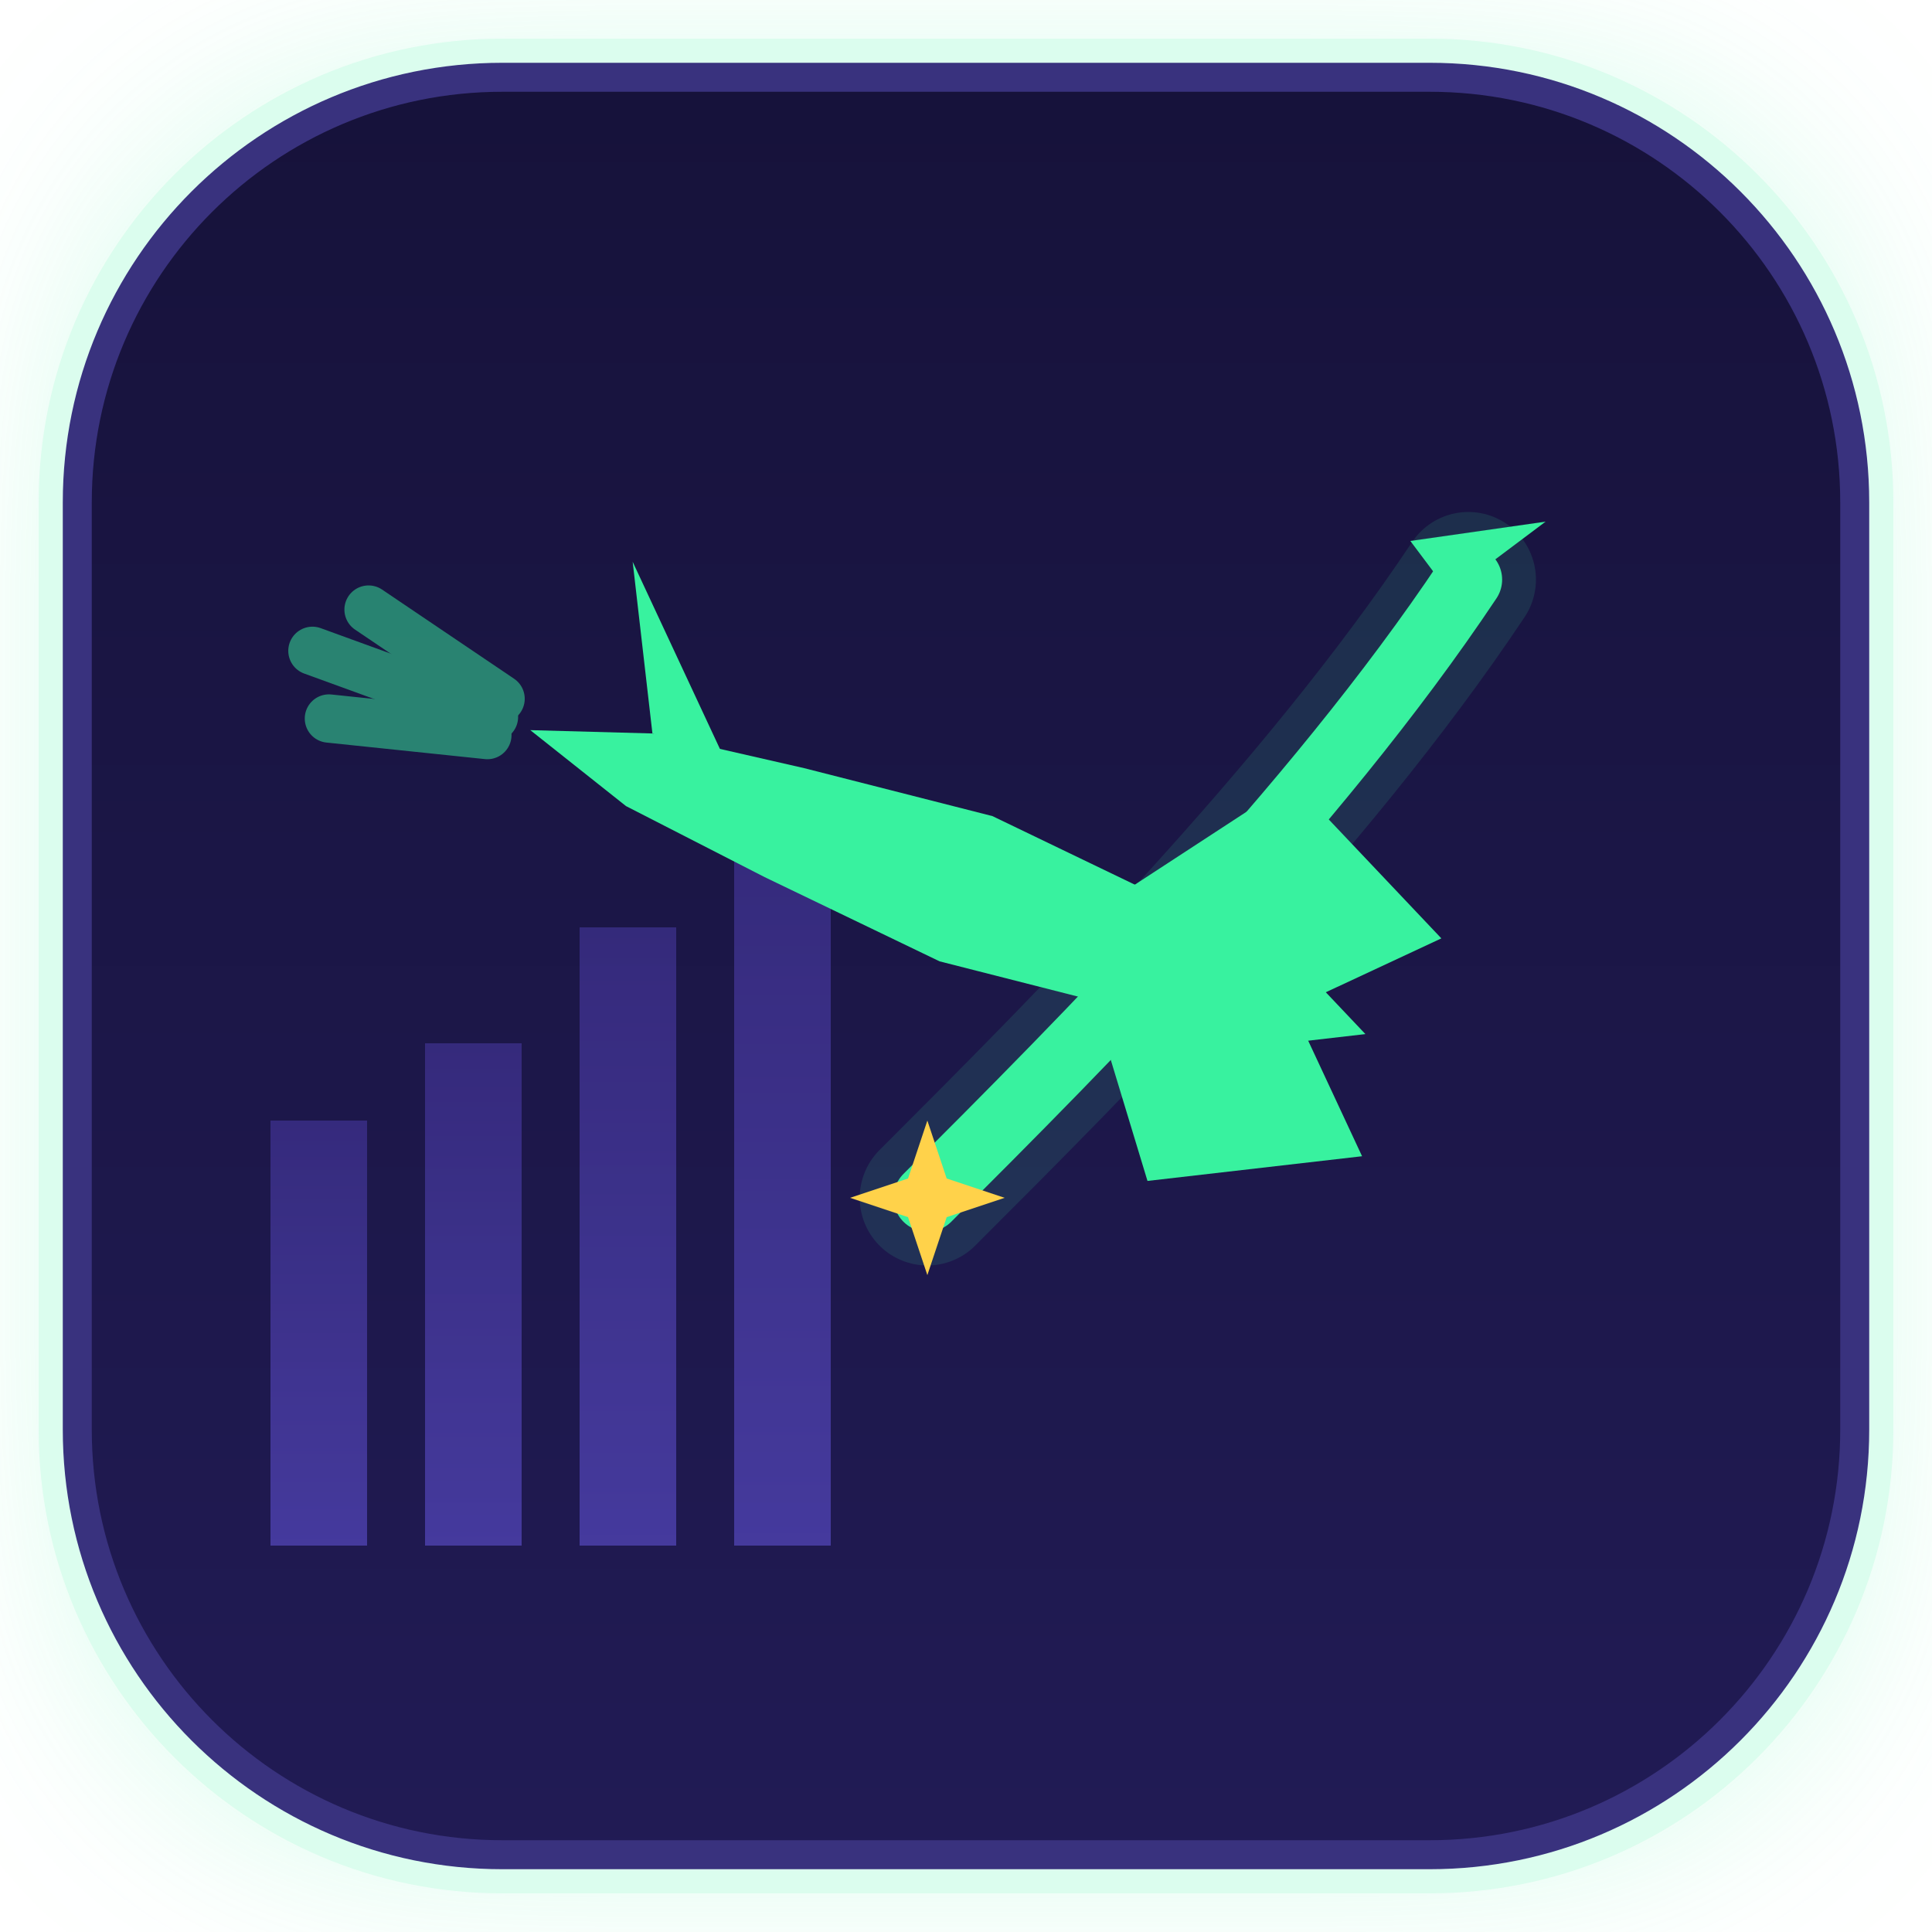
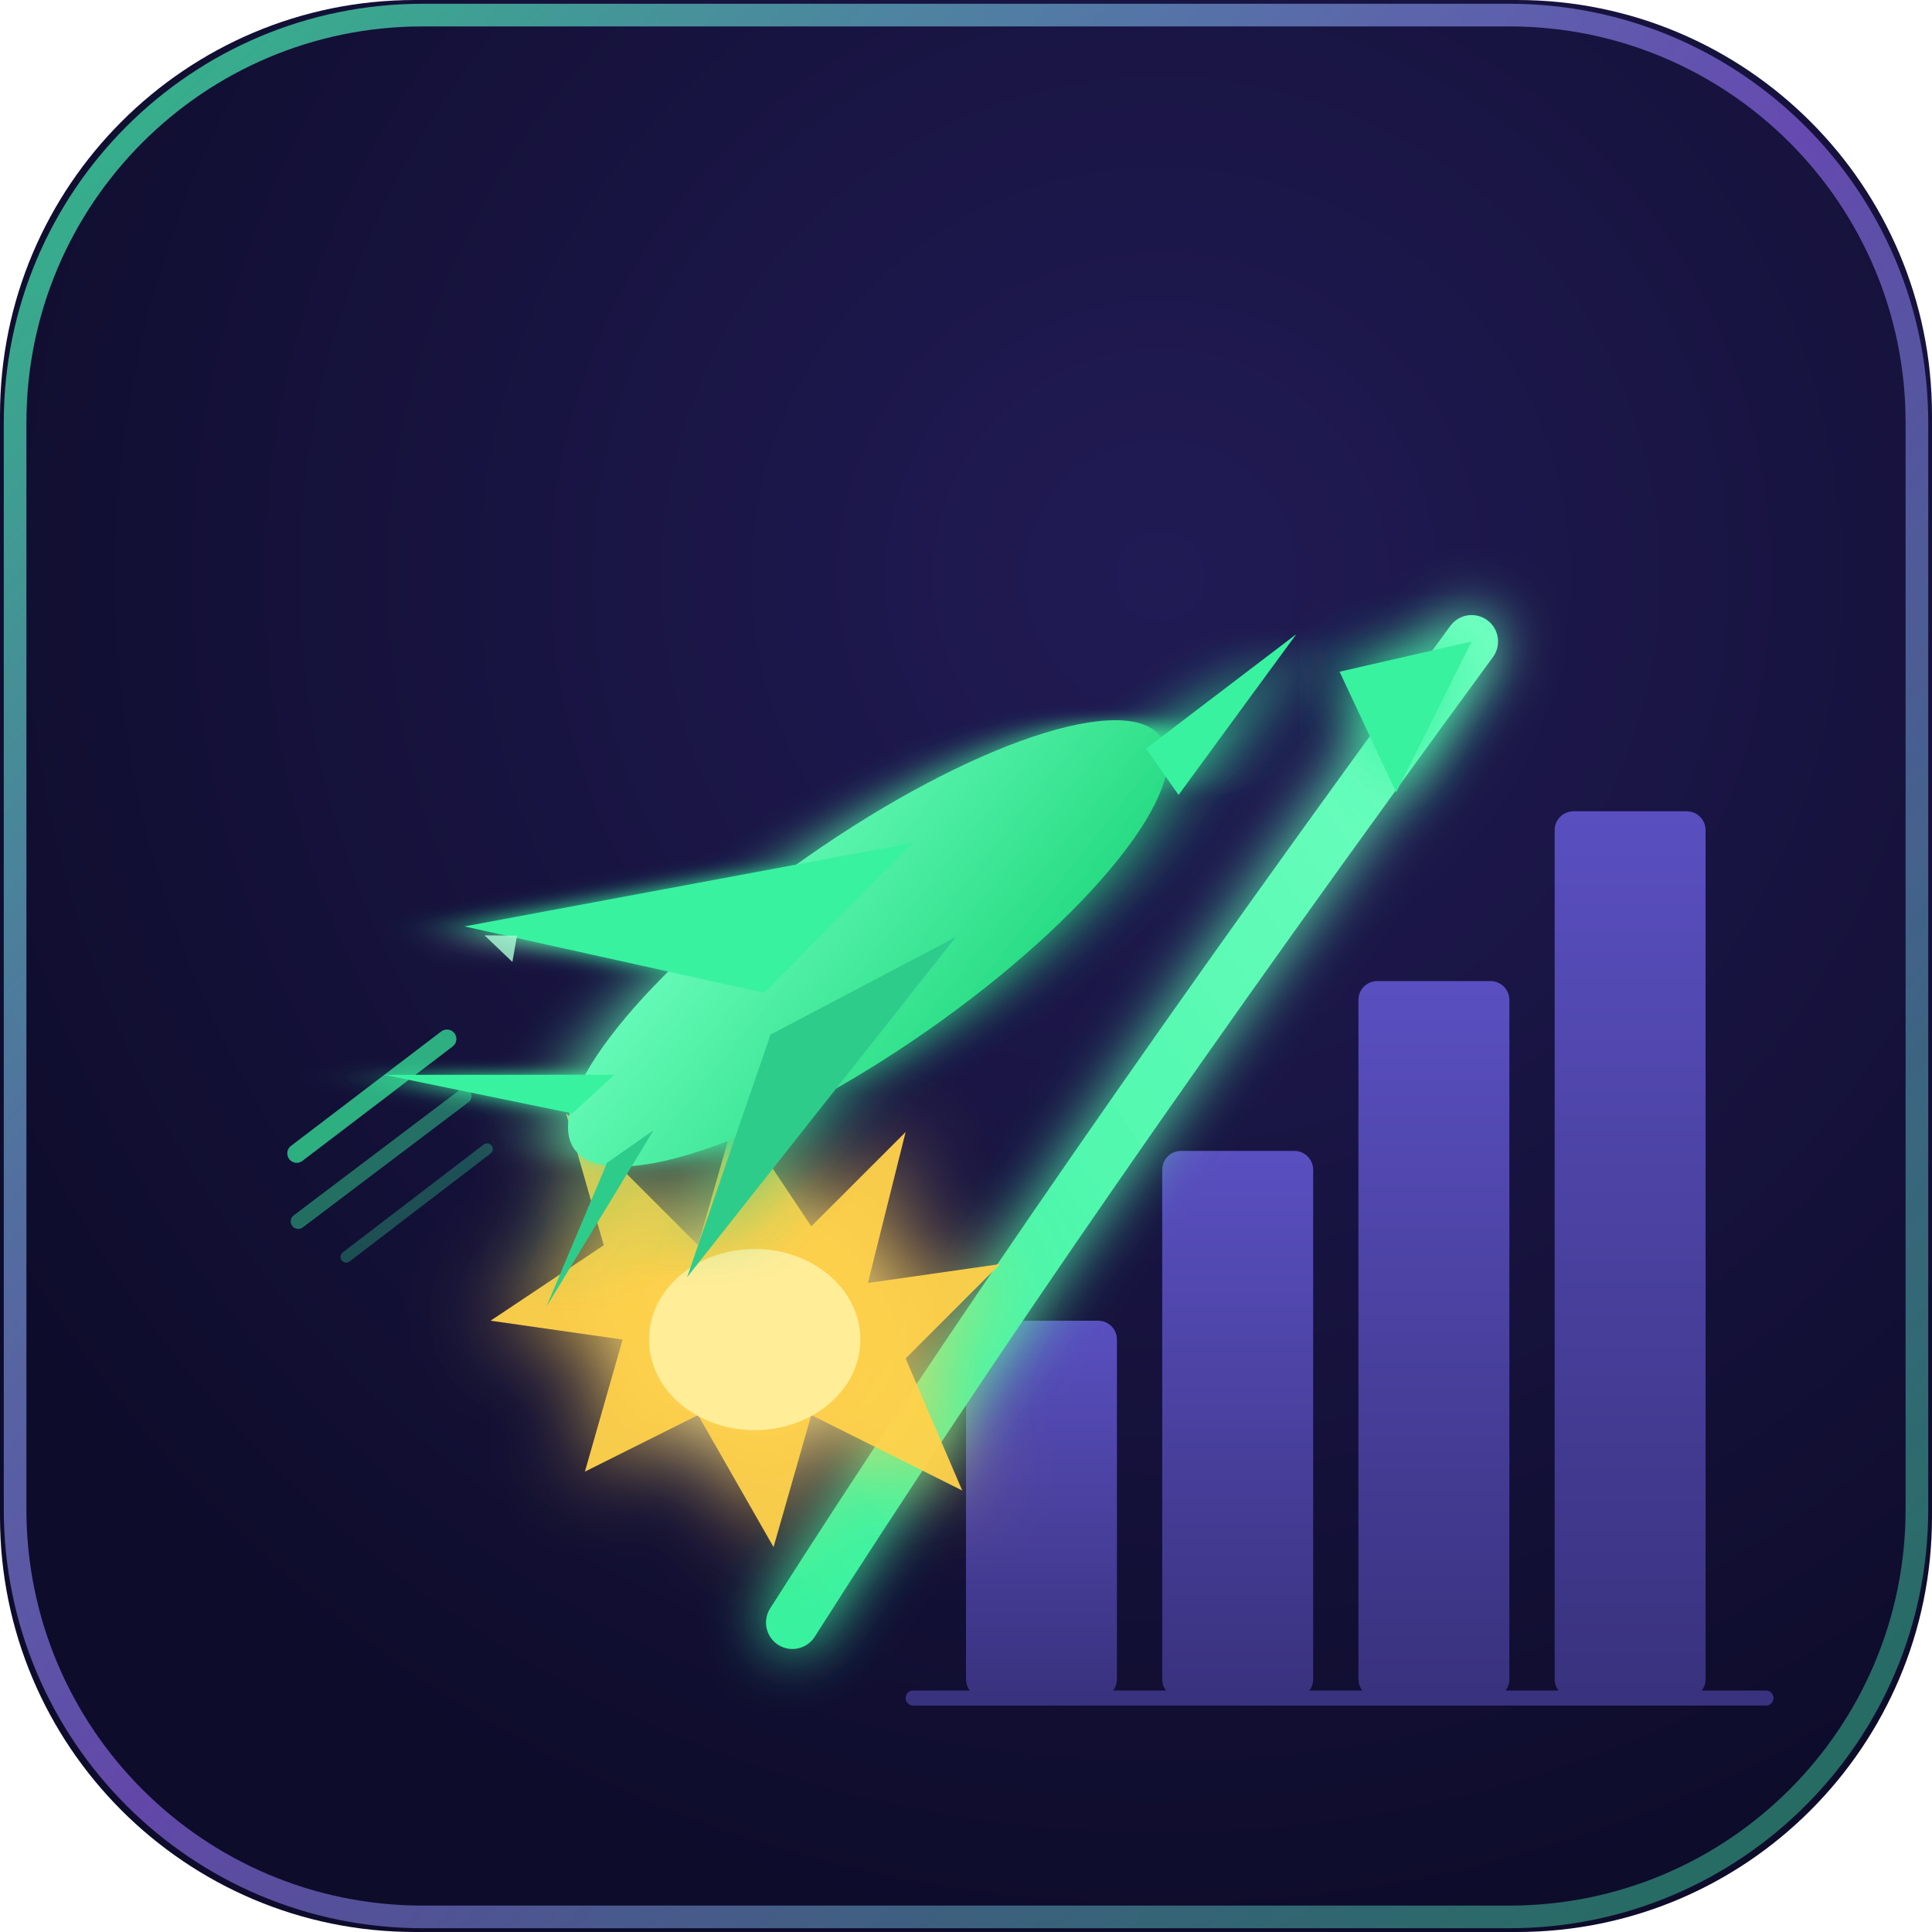
- <svg xmlns="http://www.w3.org/2000/svg" viewBox="0 0 100 100" role="img" aria-label="BetCrash">
+ <svg xmlns="http://www.w3.org/2000/svg" viewBox="0 0 512 512" width="512" height="512">
  <defs>
-     <linearGradient id="bc-bg" x1="0" y1="0" x2="0" y2="1">
-       <stop offset="0" stop-color="#16123A" />
-       <stop offset="1" stop-color="#211B55" />
-     </linearGradient>
-     <linearGradient id="bc-bar" x1="0" y1="0" x2="0" y2="1">
-       <stop offset="0" stop-color="#4E3DAF" />
-       <stop offset="1" stop-color="#6B5BEA" />
-     </linearGradient>
-     <filter id="bc-glow" x="-50%" y="-50%" width="200%" height="200%">
-       <feGaussianBlur in="SourceGraphic" stdDeviation="5" result="b" />
+     <clipPath id="roundedClip">
+       <rect x="0" y="0" width="512" height="512" rx="110" ry="110" />
+     </clipPath>
+     <filter id="greenGlow" x="-30%" y="-30%" width="160%" height="160%">
+       <feGaussianBlur stdDeviation="8" result="blur" />
      <feMerge>
-         <feMergeNode in="b" />
+         <feMergeNode in="blur" />
        <feMergeNode in="SourceGraphic" />
      </feMerge>
    </filter>
+     <filter id="goldGlow" x="-50%" y="-50%" width="200%" height="200%">
+       <feGaussianBlur stdDeviation="12" result="blur" />
+       <feMerge>
+         <feMergeNode in="blur" />
+         <feMergeNode in="SourceGraphic" />
+       </feMerge>
+     </filter>
+     <linearGradient id="borderGrad" x1="0%" y1="0%" x2="100%" y2="100%">
+       <stop offset="0%" stop-color="#38F29F" stop-opacity="0.9" />
+       <stop offset="50%" stop-color="#9B6FFF" stop-opacity="0.7" />
+       <stop offset="100%" stop-color="#38F29F" stop-opacity="0.5" />
+     </linearGradient>
+     <radialGradient id="bgGrad" cx="60%" cy="30%" r="70%">
+       <stop offset="0%" stop-color="#211B55" />
+       <stop offset="100%" stop-color="#0E0C2B" />
+     </radialGradient>
+     <linearGradient id="planeGrad" x1="0%" y1="0%" x2="100%" y2="100%">
+       <stop offset="0%" stop-color="#6FFFC0" />
+       <stop offset="100%" stop-color="#1DD67A" />
+     </linearGradient>
+     <linearGradient id="barGrad" x1="0%" y1="0%" x2="0%" y2="100%">
+       <stop offset="0%" stop-color="#5A4FC0" />
+       <stop offset="100%" stop-color="#39327E" />
+     </linearGradient>
+     <linearGradient id="arrowGrad" x1="0%" y1="100%" x2="100%" y2="0%">
+       <stop offset="0%" stop-color="#38F29F" />
+       <stop offset="100%" stop-color="#6FFFC0" />
+     </linearGradient>
  </defs>
-   <rect x="2" y="2" width="96" height="96" rx="24" fill="#38F29F" opacity="0.18" filter="url(#bc-glow)" />
-   <rect x="4" y="4" width="92" height="92" rx="22" fill="url(#bc-bg)" stroke="#39327E" stroke-width="1.5" />
-   <g fill="url(#bc-bar)" opacity="0.5">
-     <rect x="14" y="58" width="5" height="22" />
-     <rect x="22" y="54" width="5" height="26" />
-     <rect x="30" y="48" width="5" height="32" />
-     <rect x="38" y="42" width="5" height="38" />
-   </g>
-   <path d="M 48,62 C 56,54 68,42 76,30" stroke="#38F29F" stroke-width="7" fill="none" opacity="0.12" stroke-linecap="round" />
-   <path d="M 48,62 C 56,54 68,42 76,30" stroke="#38F29F" stroke-width="3.5" fill="none" stroke-linecap="round" stroke-linejoin="round" />
-   <path d="M 76,30 L 80,27 L 73,28 L 76,32 Z" fill="#38F29F" />
-   <polygon points="48,58 49,61 52,62 49,63 48,66 47,63 44,62 47,61" fill="#FFD24A" />
-   <g transform="translate(50,46) rotate(20)">
-     <path d="M -24,0 L -18,-2 L -10,-3 L 0,-4 L 10,-3 L 18,-2 L 22,0 L 18,2 L 10,3 L 0,4 L -10,3 L -18,2 Z" fill="#38F29F" />
-     <path d="M 8,-3 L 14,-11 L 24,-6 L 18,0 Z" fill="#38F29F" />
-     <path d="M 8,3 L 14,11 L 24,6 L 18,0 Z" fill="#38F29F" />
-     <path d="M -18,-2 L -22,-10 L -14,-2 Z" fill="#38F29F" />
-     <g stroke="#38F29F" stroke-width="2.5" opacity="0.5" stroke-linecap="round">
-       <line x1="-26" y1="-1" x2="-34" y2="-3" />
-       <line x1="-26" y1="0" x2="-36" y2="0" />
-       <line x1="-26" y1="1" x2="-34" y2="3" />
+   <rect x="0" y="0" width="512" height="512" rx="110" ry="110" fill="url(#bgGrad)" />
+   <rect x="4" y="4" width="504" height="504" rx="108" ry="108" fill="none" stroke="url(#borderGrad)" stroke-width="6" opacity="0.85" />
+   <g clip-path="url(#roundedClip)">
+     <rect x="256" y="350" width="40" height="100" rx="5" fill="url(#barGrad)" />
+     <rect x="308" y="305" width="40" height="145" rx="5" fill="url(#barGrad)" />
+     <rect x="360" y="260" width="40" height="190" rx="5" fill="url(#barGrad)" />
+     <rect x="412" y="215" width="40" height="235" rx="5" fill="url(#barGrad)" />
+     <rect x="240" y="448" width="230" height="4" rx="2" fill="#39327E" />
+     <path d="M 210 430 Q 280 320 390 170" stroke="url(#arrowGrad)" stroke-width="14" fill="none" stroke-linecap="round" filter="url(#greenGlow)" />
+     <polygon points="390,170 355,178 370,210" fill="#38F29F" filter="url(#greenGlow)" />
+     <g filter="url(#goldGlow)">
+       <polygon points="185,330 195,295 215,325 240,300 230,340 265,335 240,360 255,395 215,375 205,410 185,375 155,390 165,355 130,350 160,330 150,295" fill="#FFD24A" opacity="0.95" />
+       <ellipse cx="200" cy="355" rx="28" ry="24" fill="#FFF0A0" opacity="0.9" />
+     </g>
+     <g filter="url(#greenGlow)" transform="rotate(-35, 230, 250)">
+       <ellipse cx="230" cy="250" rx="95" ry="28" fill="url(#planeGrad)" />
+       <path d="M 320 250 L 370 248 L 320 265 Z" fill="#38F29F" />
+       <path d="M 200 245 L 145 185 L 255 235 Z" fill="#38F29F" />
+       <path d="M 195 255 L 140 295 L 250 262 Z" fill="#2ECC8A" />
+       <path d="M 140 242 L 105 205 L 155 240 Z" fill="#38F29F" />
+       <path d="M 140 258 L 105 280 L 155 258 Z" fill="#2ECC8A" />
+       <path d="M 148 190 L 155 195 L 150 200 Z" fill="#AAFFD8" opacity="0.8" />
+     </g>
+     <g opacity="0.7" transform="rotate(-35, 120, 295)">
+       <line x1="80" y1="280" x2="130" y2="278" stroke="#38F29F" stroke-width="5" stroke-linecap="round" />
+       <line x1="70" y1="295" x2="125" y2="293" stroke="#38F29F" stroke-width="4" stroke-linecap="round" opacity="0.6" />
+       <line x1="75" y1="310" x2="122" y2="308" stroke="#38F29F" stroke-width="3" stroke-linecap="round" opacity="0.4" />
    </g>
  </g>
</svg>
